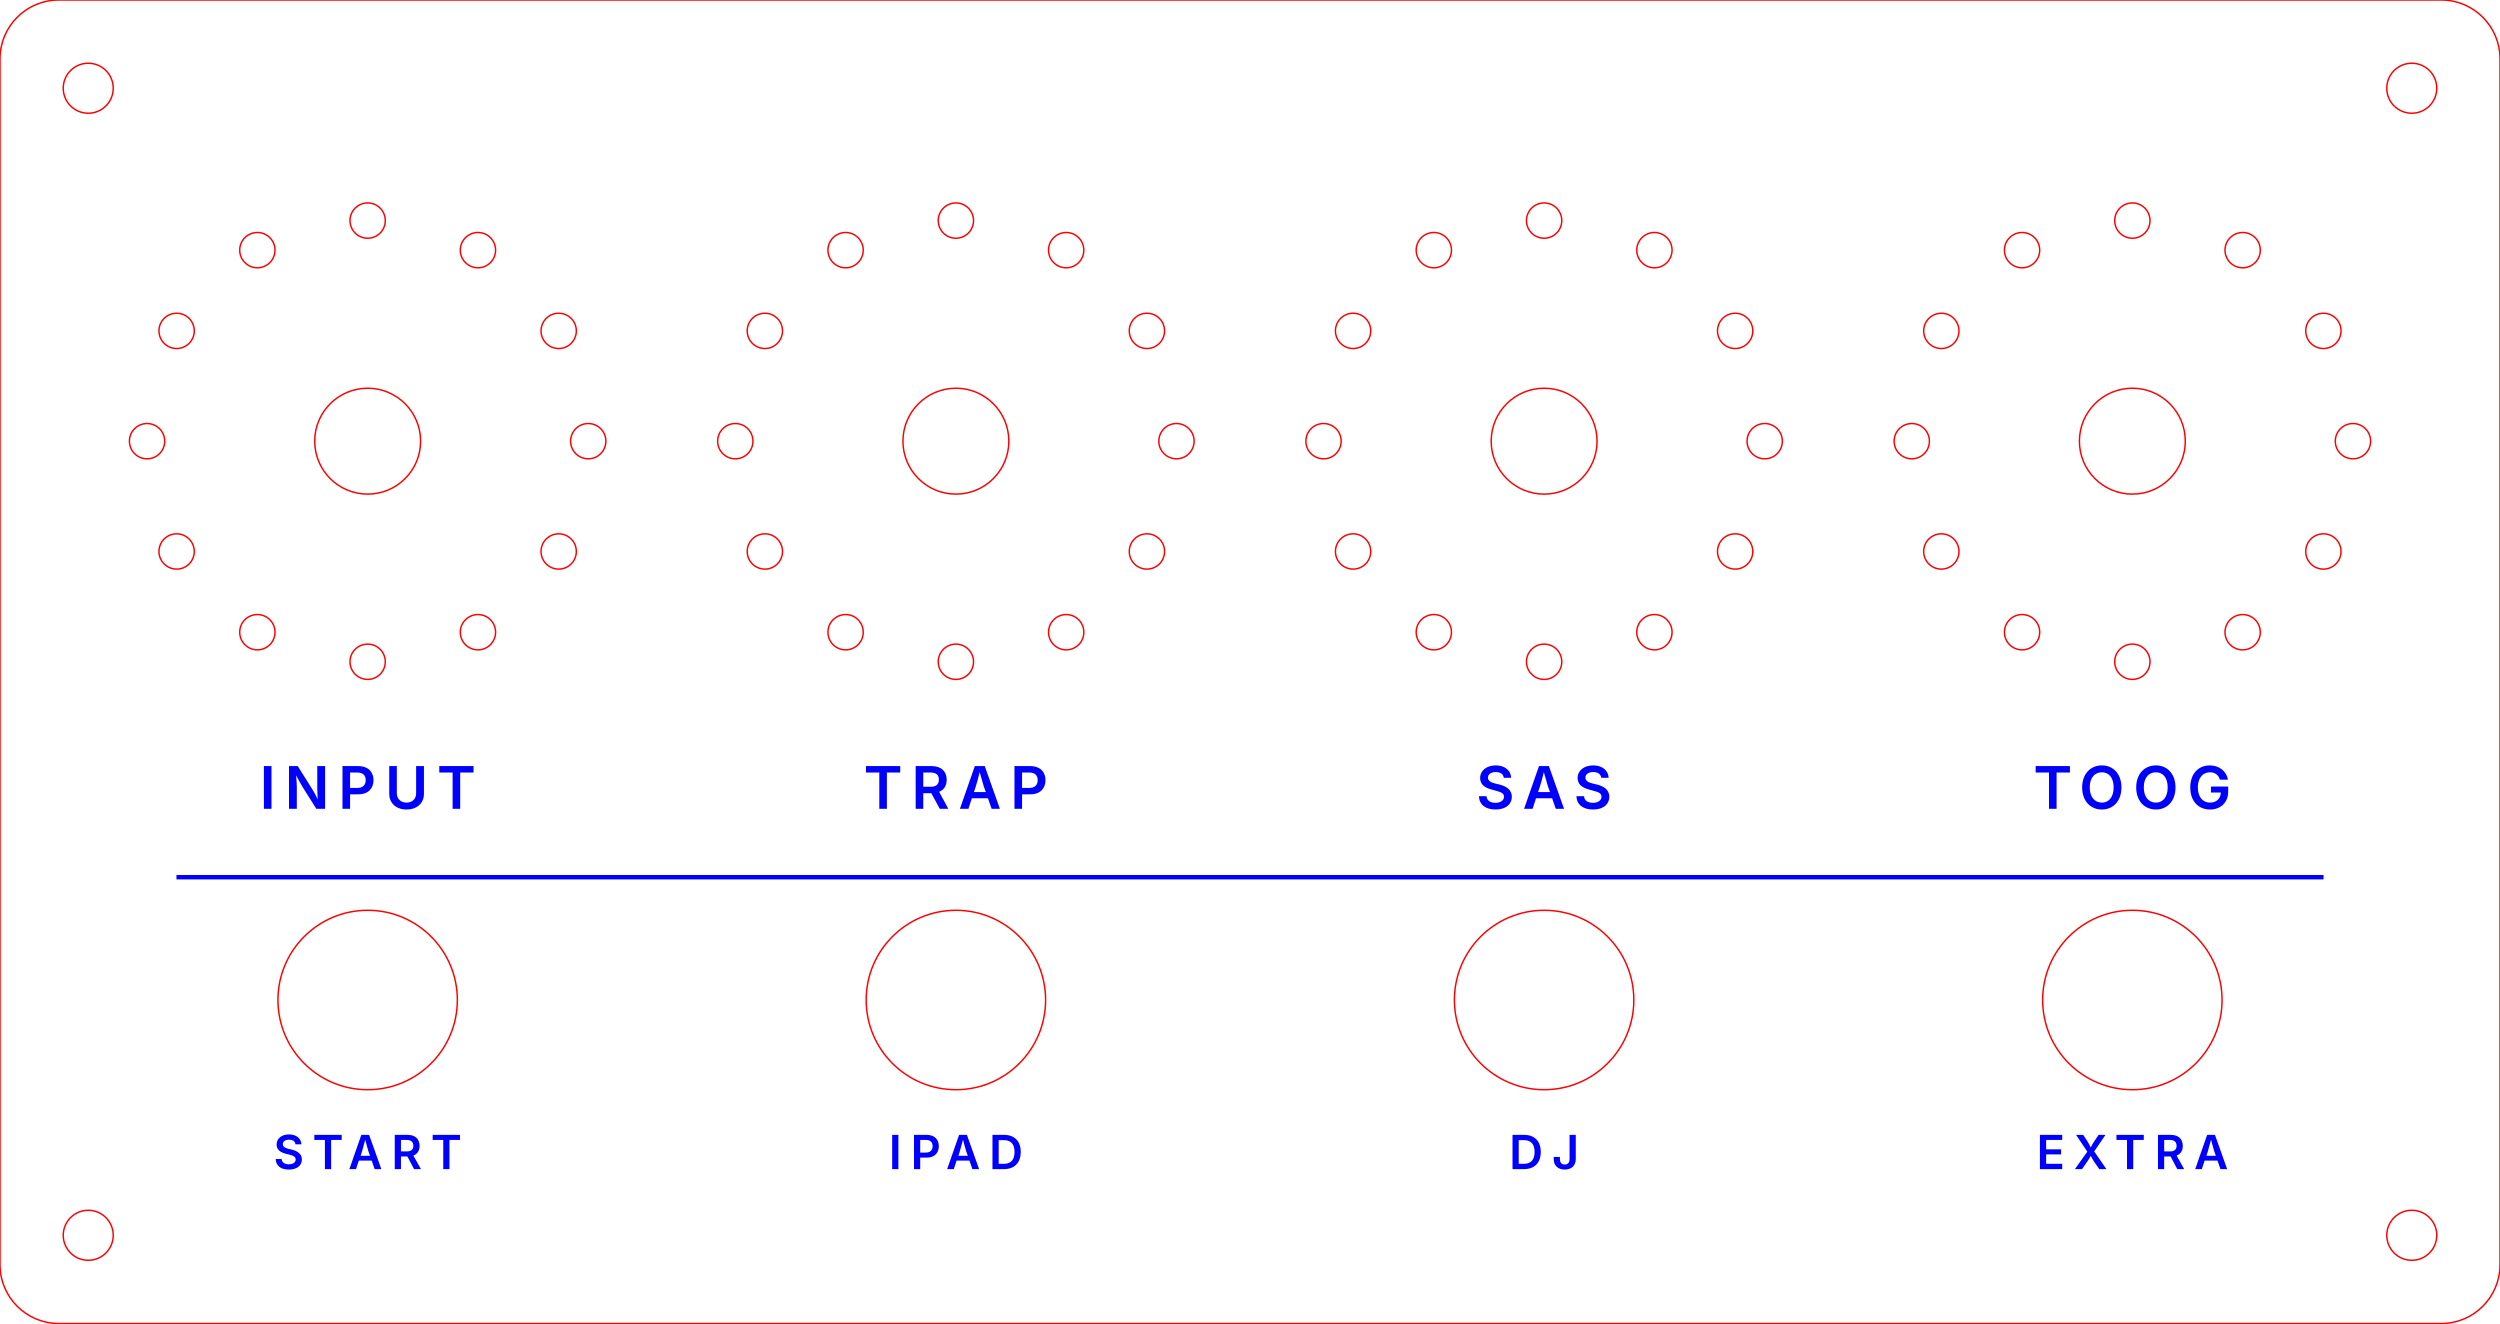
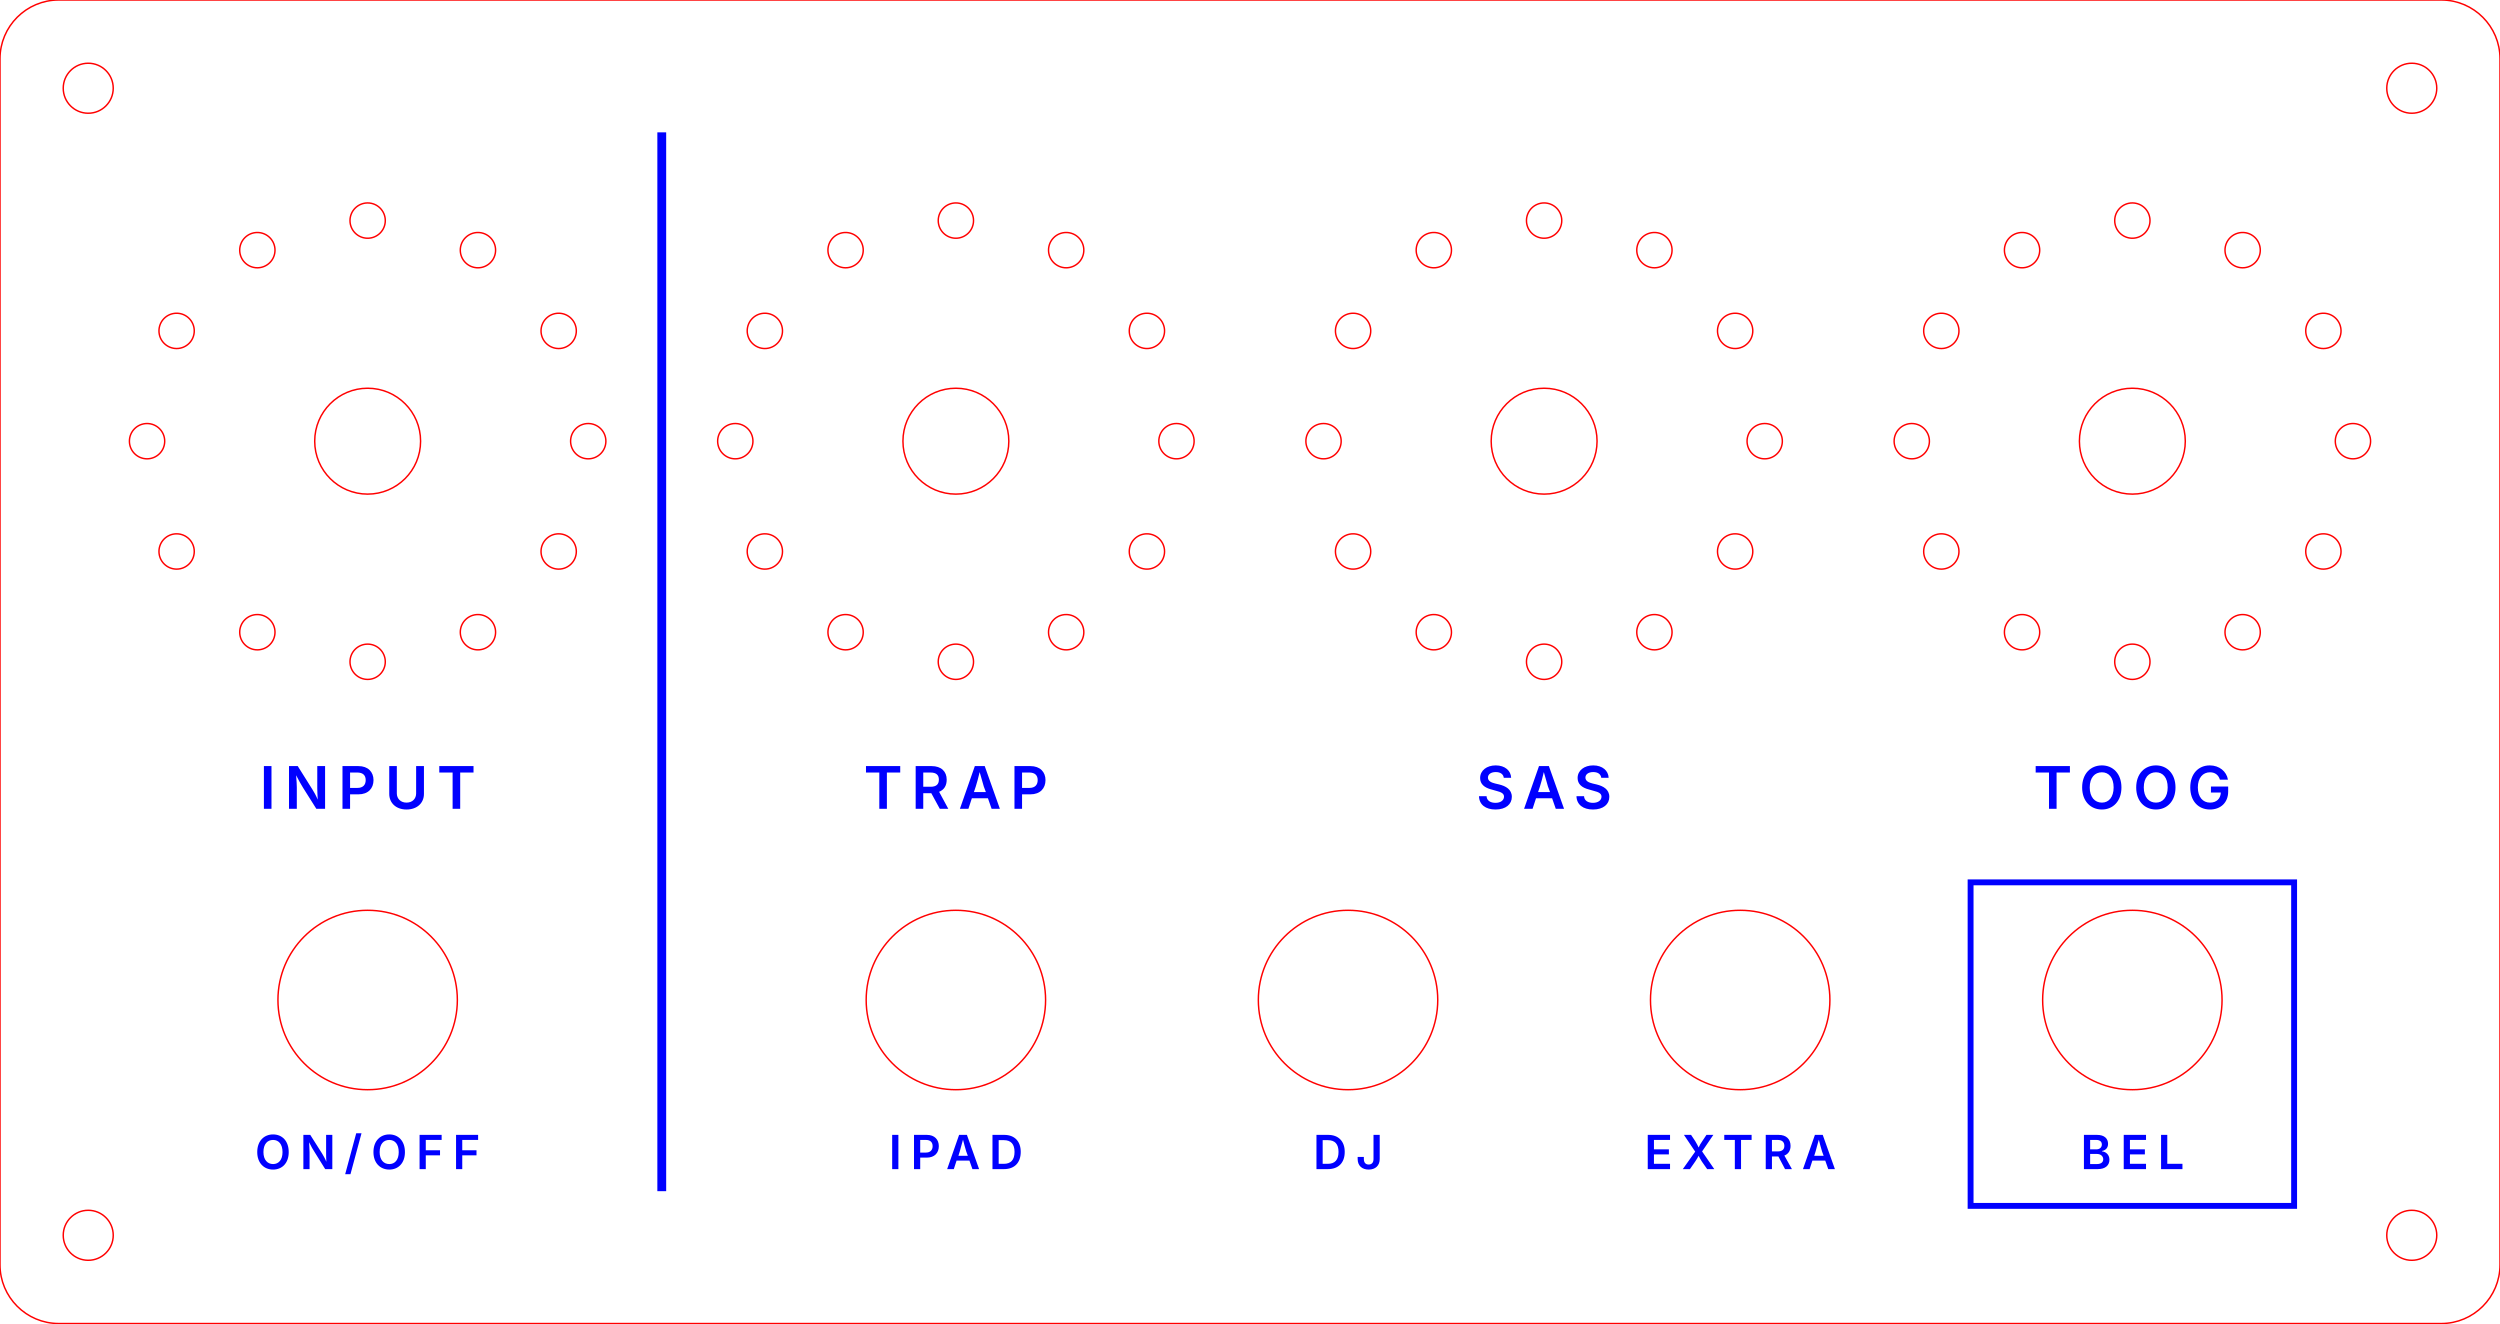
<svg xmlns="http://www.w3.org/2000/svg" width="170mm" height="90mm" viewBox="0 0 170 90">
  <g fill="none" stroke="#ff0000" stroke-width="0.1">
    <rect x="0" y="0" width="170" height="90" rx="4" />
    <circle cx="6" cy="6" r="1.7" />
    <circle cx="164" cy="6" r="1.7" />
    <circle cx="6" cy="84" r="1.7" />
    <circle cx="164" cy="84" r="1.7" />
    <circle cx="25" cy="30" r="3.6" />
    <circle cx="25.00" cy="15.00" r="1.2" />
    <circle cx="32.50" cy="17.01" r="1.2" />
    <circle cx="37.99" cy="22.50" r="1.2" />
    <circle cx="40.00" cy="30.00" r="1.2" />
    <circle cx="37.99" cy="37.50" r="1.2" />
    <circle cx="32.50" cy="42.99" r="1.2" />
    <circle cx="25.00" cy="45.00" r="1.2" />
    <circle cx="17.50" cy="42.99" r="1.2" />
    <circle cx="12.01" cy="37.50" r="1.2" />
    <circle cx="10.00" cy="30.00" r="1.2" />
    <circle cx="12.01" cy="22.50" r="1.2" />
    <circle cx="17.50" cy="17.01" r="1.2" />
    <circle cx="65" cy="30" r="3.6" />
    <circle cx="65.00" cy="15.00" r="1.2" />
    <circle cx="72.50" cy="17.01" r="1.2" />
    <circle cx="77.99" cy="22.50" r="1.2" />
    <circle cx="80.00" cy="30.00" r="1.2" />
    <circle cx="77.99" cy="37.50" r="1.2" />
    <circle cx="72.50" cy="42.99" r="1.2" />
    <circle cx="65.00" cy="45.00" r="1.2" />
    <circle cx="57.50" cy="42.99" r="1.2" />
    <circle cx="52.01" cy="37.50" r="1.2" />
    <circle cx="50.00" cy="30.00" r="1.2" />
    <circle cx="52.01" cy="22.50" r="1.2" />
    <circle cx="57.50" cy="17.01" r="1.2" />
    <circle cx="105" cy="30" r="3.6" />
    <circle cx="105.00" cy="15.00" r="1.2" />
    <circle cx="112.50" cy="17.01" r="1.2" />
    <circle cx="117.99" cy="22.50" r="1.2" />
    <circle cx="120.00" cy="30.00" r="1.2" />
    <circle cx="117.99" cy="37.50" r="1.2" />
    <circle cx="112.50" cy="42.99" r="1.2" />
    <circle cx="105.00" cy="45.00" r="1.2" />
    <circle cx="97.50" cy="42.99" r="1.2" />
    <circle cx="92.01" cy="37.50" r="1.2" />
    <circle cx="90.00" cy="30.00" r="1.2" />
    <circle cx="92.01" cy="22.50" r="1.2" />
    <circle cx="97.50" cy="17.01" r="1.2" />
    <circle cx="145" cy="30" r="3.6" />
    <circle cx="145.00" cy="15.00" r="1.2" />
    <circle cx="152.50" cy="17.01" r="1.2" />
    <circle cx="157.99" cy="22.50" r="1.2" />
    <circle cx="160.00" cy="30.00" r="1.2" />
    <circle cx="157.99" cy="37.50" r="1.2" />
    <circle cx="152.50" cy="42.99" r="1.2" />
    <circle cx="145.00" cy="45.00" r="1.2" />
    <circle cx="137.50" cy="42.99" r="1.2" />
    <circle cx="132.01" cy="37.50" r="1.2" />
    <circle cx="130.00" cy="30.00" r="1.2" />
    <circle cx="132.01" cy="22.50" r="1.2" />
    <circle cx="137.50" cy="17.01" r="1.2" />
    <circle cx="25" cy="68" r="6.1" />
    <circle cx="65" cy="68" r="6.1" />
-     <circle cx="105" cy="68" r="6.1" />
+     <circle cx="91.667" cy="68" r="6.1" />
+     <circle cx="118.333" cy="68" r="6.1" />
    <circle cx="145" cy="68" r="6.1" />
  </g>
  <g fill="#0000ff">
    <text x="25" y="55" font-family="Inter, DejaVu Sans, Arial" font-size="4" font-weight="600" text-anchor="middle" letter-spacing="0.6">INPUT</text>
    <text x="65" y="55" font-family="Inter, DejaVu Sans, Arial" font-size="4" font-weight="600" text-anchor="middle" letter-spacing="0.6">TRAP</text>
    <text x="105" y="55" font-family="Inter, DejaVu Sans, Arial" font-size="4" font-weight="600" text-anchor="middle" letter-spacing="0.6">SAS</text>
    <text x="145" y="55" font-family="Inter, DejaVu Sans, Arial" font-size="4" font-weight="600" text-anchor="middle" letter-spacing="0.6">TOOG</text>
-     <text x="25" y="79.5" font-family="Inter, DejaVu Sans, Arial" font-size="3.2" font-weight="600" text-anchor="middle" letter-spacing="0.6">START</text>
+     <text x="25" y="79.5" font-family="Inter, DejaVu Sans, Arial" font-size="3.2" font-weight="600" text-anchor="middle" letter-spacing="0.6">ON/OFF</text>
    <text x="65" y="79.5" font-family="Inter, DejaVu Sans, Arial" font-size="3.2" font-weight="600" text-anchor="middle" letter-spacing="0.6">IPAD</text>
-     <text x="105" y="79.5" font-family="Inter, DejaVu Sans, Arial" font-size="3.2" font-weight="600" text-anchor="middle" letter-spacing="0.6">DJ</text>
-     <text x="145" y="79.5" font-family="Inter, DejaVu Sans, Arial" font-size="3.2" font-weight="600" text-anchor="middle" letter-spacing="0.6">EXTRA</text>
-     <rect x="12" y="59.5" width="146" height="0.3" />
+     <text x="91.667" y="79.5" font-family="Inter, DejaVu Sans, Arial" font-size="3.2" font-weight="600" text-anchor="middle" letter-spacing="0.6">DJ</text>
+     <text x="118.333" y="79.5" font-family="Inter, DejaVu Sans, Arial" font-size="3.2" font-weight="600" text-anchor="middle" letter-spacing="0.6">EXTRA</text>
+     <text x="145" y="79.5" font-family="Inter, DejaVu Sans, Arial" font-size="3.2" font-weight="600" text-anchor="middle" letter-spacing="0.6">BEL</text>
+     <rect x="44.7" y="9" width="0.6" height="72" />
  </g>
+   <rect x="134" y="60" width="22" height="22" fill="none" stroke="#0000ff" stroke-width="0.4" />
</svg>
